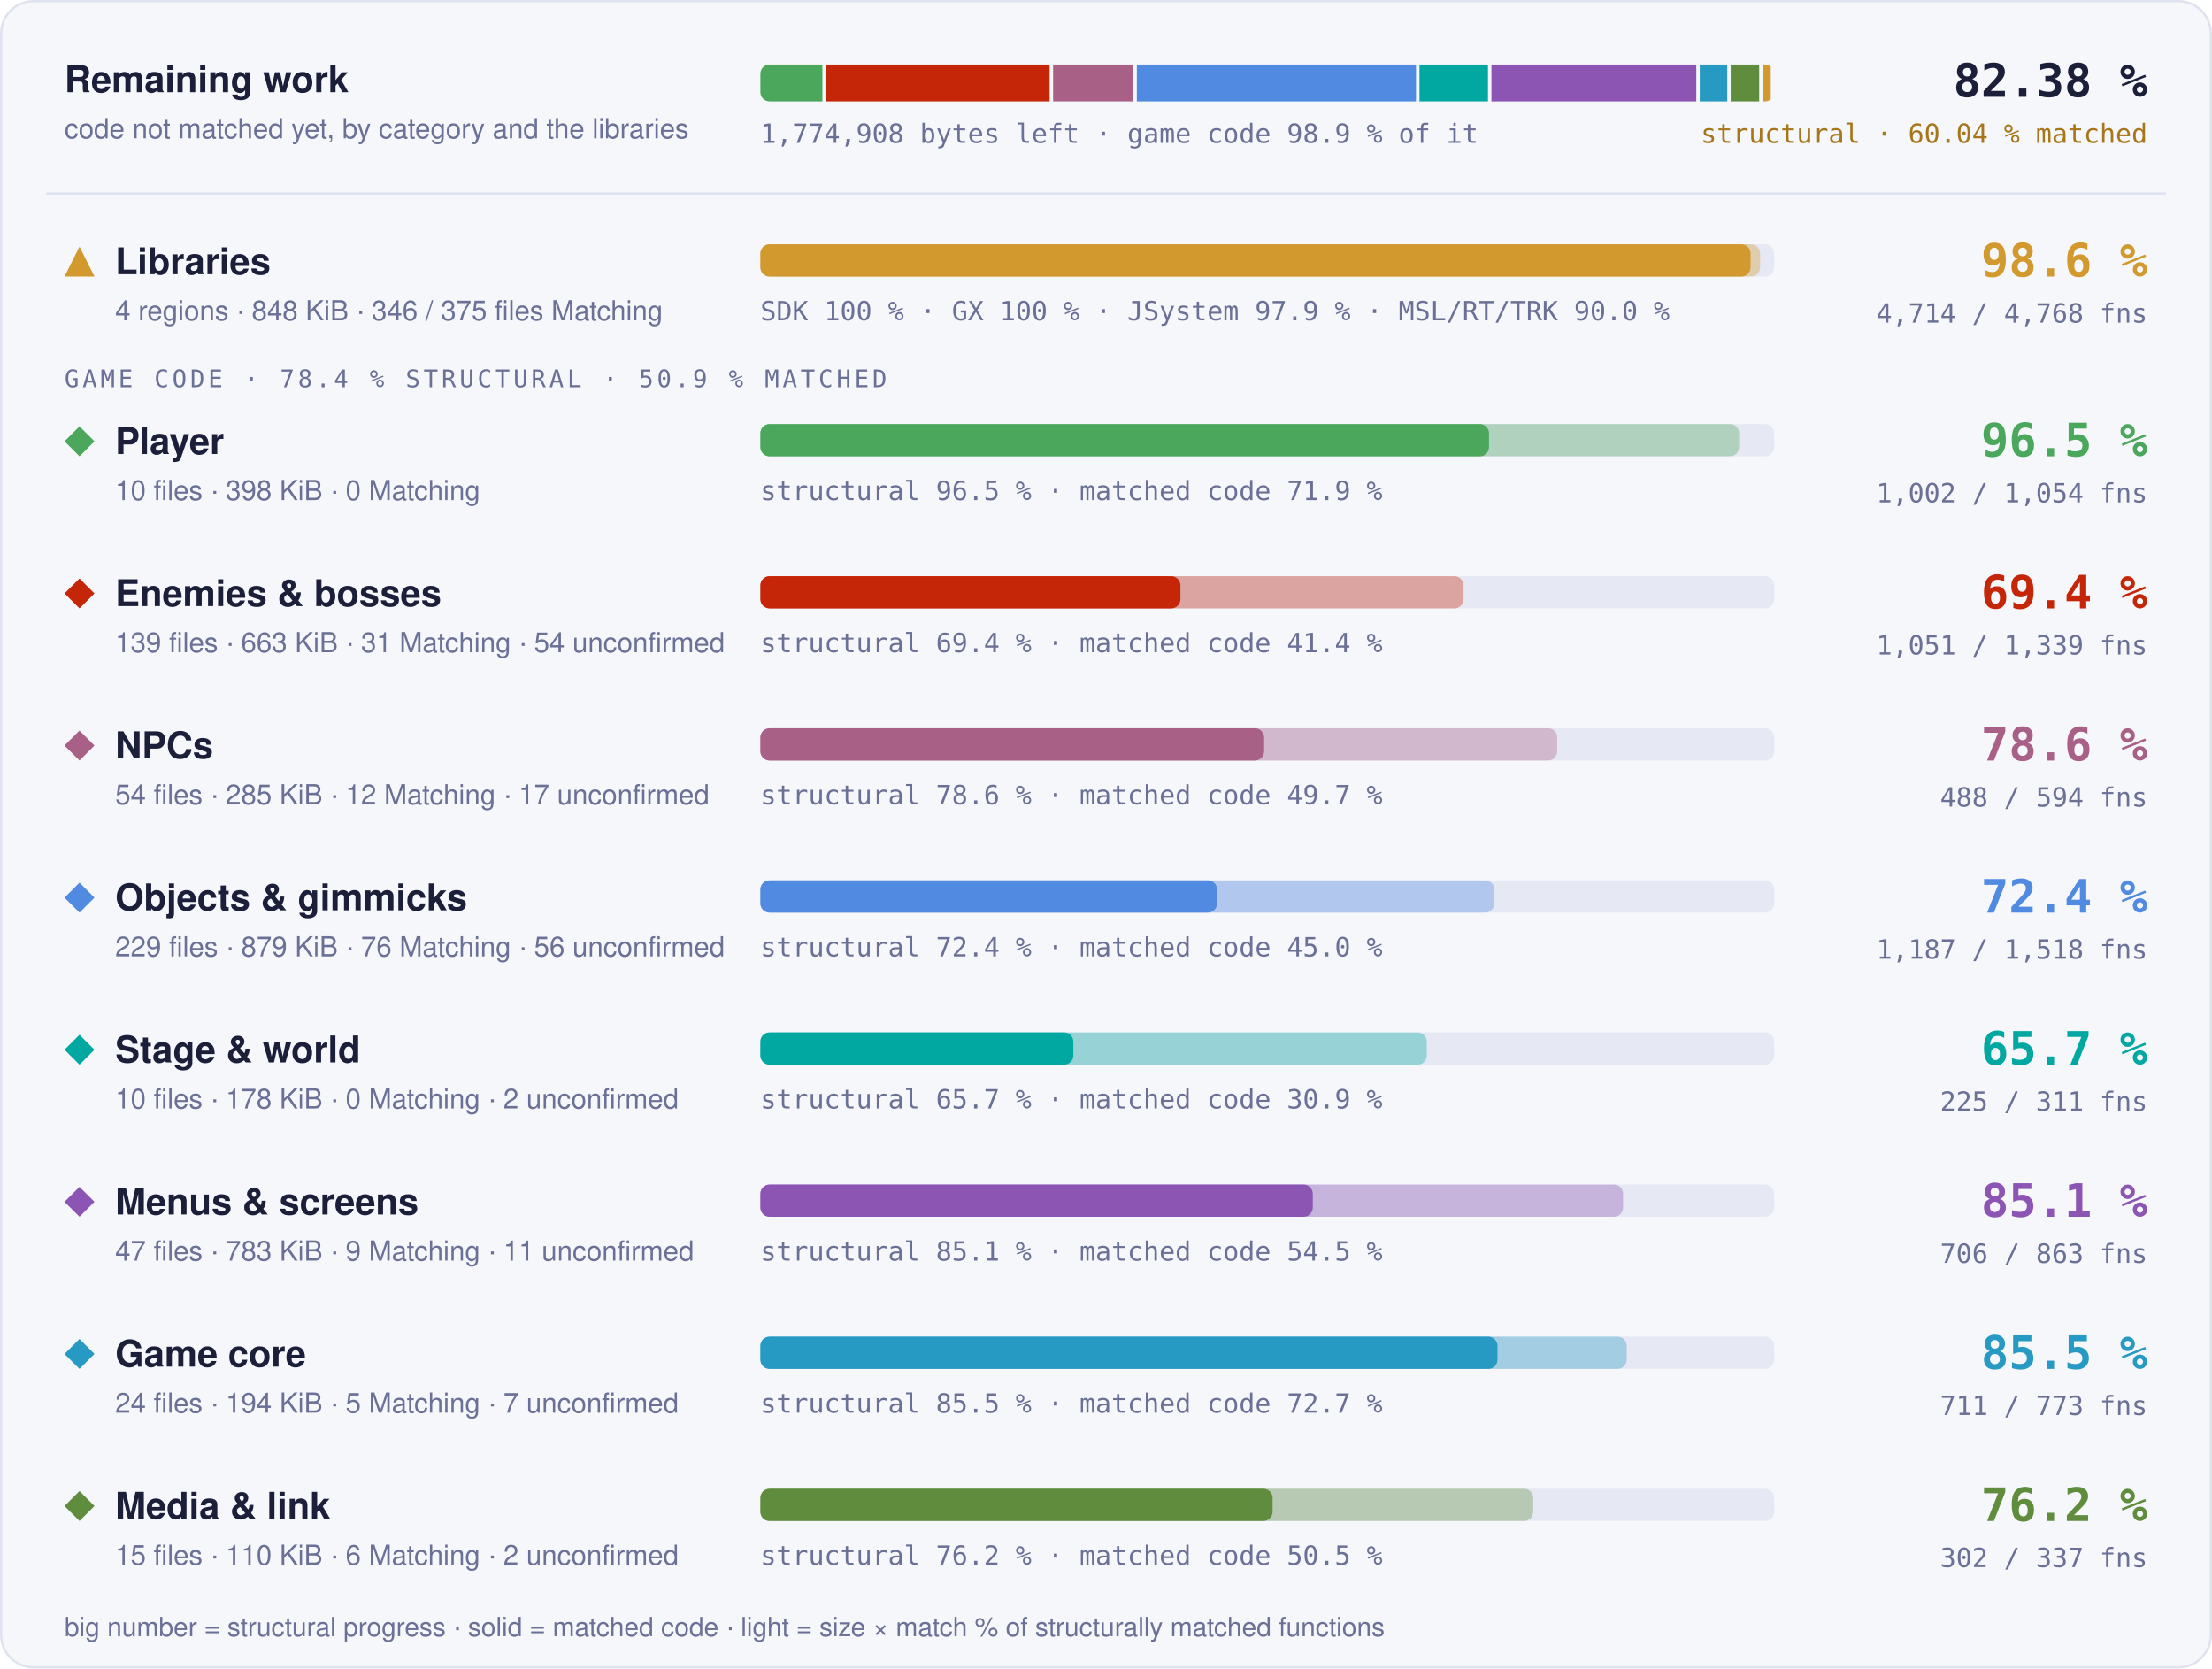
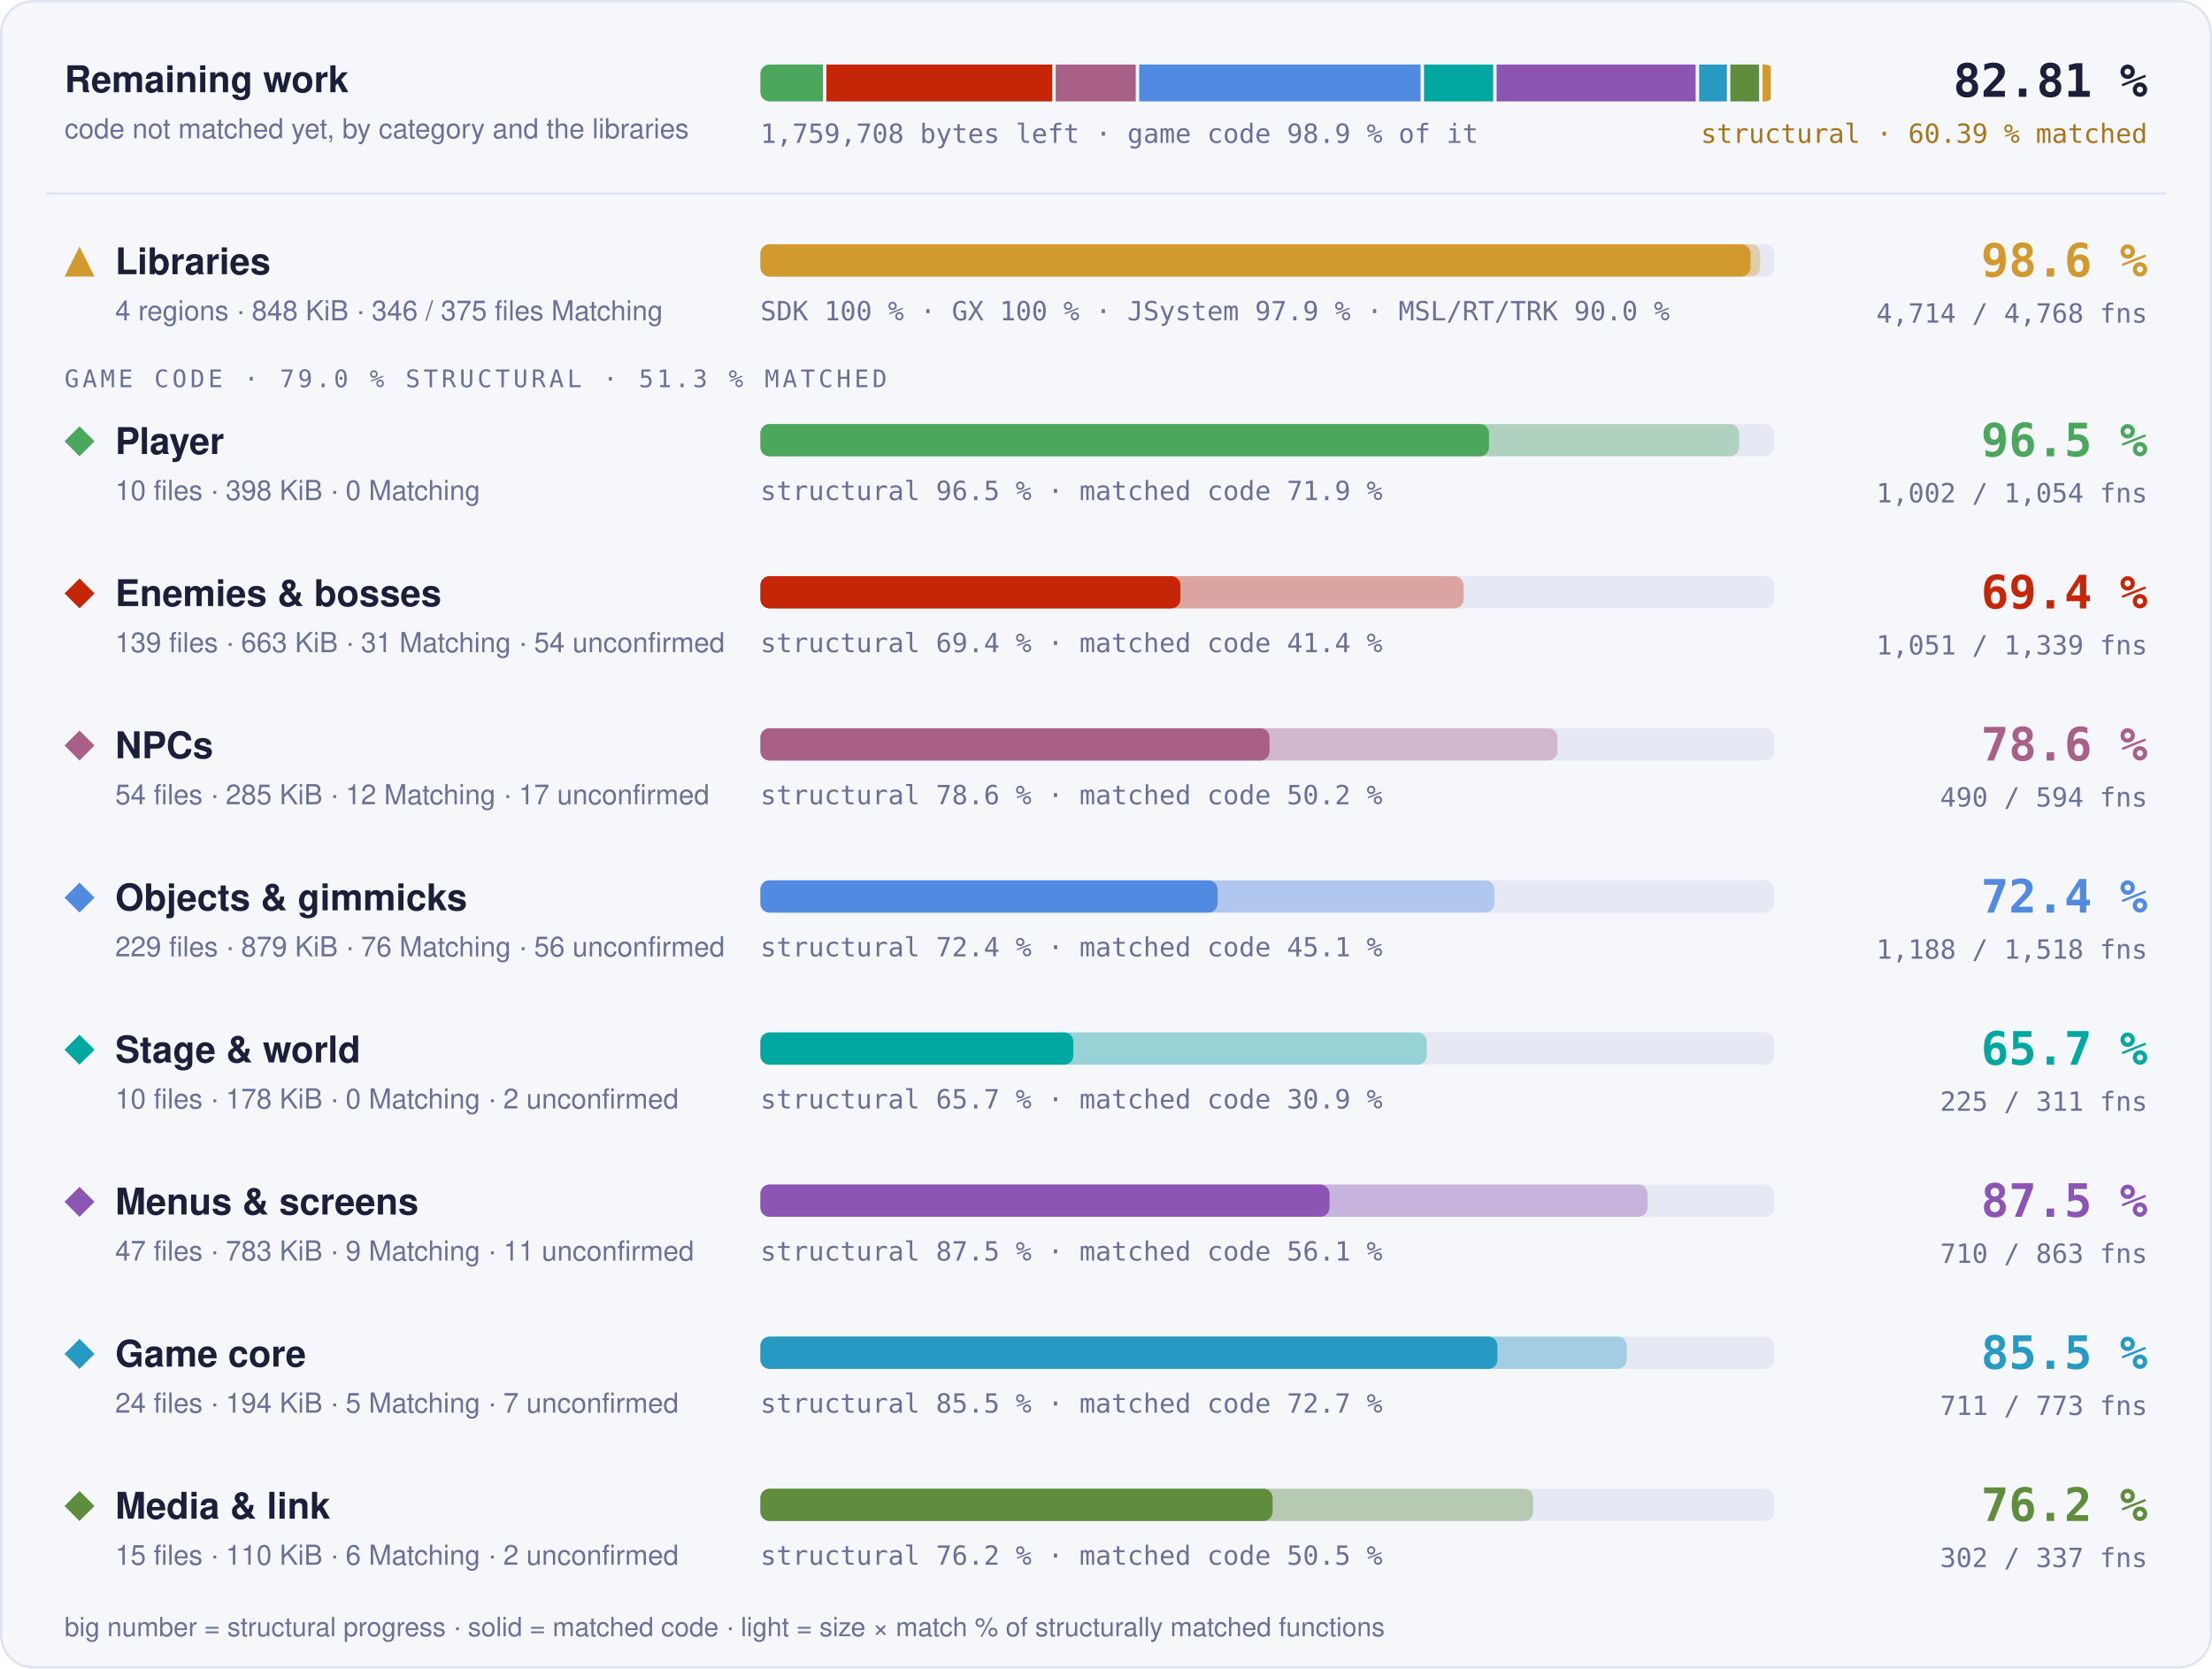
- <svg xmlns="http://www.w3.org/2000/svg" width="960" height="724" viewBox="0 0 960 724" role="img" aria-label="Progress overview: Libraries 98.6 % structural, 97.7 % matched code, 4714 of 4768 functions; Player 96.5 % structural, 71.9 % matched code, 1002 of 1054 functions; Enemies &amp; bosses 69.4 % structural, 41.4 % matched code, 1051 of 1339 functions; NPCs 78.6 % structural, 49.7 % matched code, 488 of 594 functions; Objects &amp; gimmicks 72.4 % structural, 45.0 % matched code, 1187 of 1518 functions; Stage &amp; world 65.7 % structural, 30.9 % matched code, 225 of 311 functions; Menus &amp; screens 85.1 % structural, 54.5 % matched code, 706 of 863 functions; Game core 85.5 % structural, 72.7 % matched code, 711 of 773 functions; Media &amp; link 76.2 % structural, 50.5 % matched code, 302 of 337 functions">
+ <svg xmlns="http://www.w3.org/2000/svg" width="960" height="724" viewBox="0 0 960 724" role="img" aria-label="Progress overview: Libraries 98.6 % structural, 97.7 % matched code, 4714 of 4768 functions; Player 96.5 % structural, 71.9 % matched code, 1002 of 1054 functions; Enemies &amp; bosses 69.4 % structural, 41.4 % matched code, 1051 of 1339 functions; NPCs 78.6 % structural, 50.2 % matched code, 490 of 594 functions; Objects &amp; gimmicks 72.4 % structural, 45.1 % matched code, 1188 of 1518 functions; Stage &amp; world 65.7 % structural, 30.9 % matched code, 225 of 311 functions; Menus &amp; screens 87.5 % structural, 56.1 % matched code, 710 of 863 functions; Game core 85.5 % structural, 72.7 % matched code, 711 of 773 functions; Media &amp; link 76.2 % structural, 50.5 % matched code, 302 of 337 functions">
  <style>text { font-family: -apple-system, BlinkMacSystemFont, 'Segoe UI', Helvetica, Arial, sans-serif; } .mono { font-family: ui-monospace, SFMono-Regular, 'SF Mono', Menlo, Consolas, monospace; } .grow { transform-box: fill-box; transform-origin: 0 50%; animation: grow 1.4s cubic-bezier(.2,.8,.2,1) both; } @keyframes grow { from { transform: scaleX(0); } } @media (prefers-reduced-motion: reduce) { * { animation: none !important; } }</style>
  <rect x="0.5" y="0.5" width="959" height="723" rx="14" fill="#f6f7fb" stroke="#dfe2ef" />
  <text x="28" y="40" font-size="16" font-weight="700" fill="#1b1f3a">Remaining work</text>
  <text x="28" y="60" font-size="12" fill="#6b7096">code not matched yet, by category and the libraries</text>
  <clipPath id="rw">
    <rect x="330" y="28" width="440" height="16" rx="4" />
  </clipPath>
  <g clip-path="url(#rw)">
-     <rect class="grow" x="330.00" y="28" width="26.92" height="16" fill="#4aa75c" />
-     <rect class="grow" x="358.42" y="28" width="97.12" height="16" fill="#c52607" />
-     <rect class="grow" x="457.04" y="28" width="34.84" height="16" fill="#a96087" />
-     <rect class="grow" x="493.38" y="28" width="121.16" height="16" fill="#508ae1" />
-     <rect class="grow" x="616.04" y="28" width="29.74" height="16" fill="#00a8a1" />
-     <rect class="grow" x="647.28" y="28" width="88.91" height="16" fill="#8c55b4" />
-     <rect class="grow" x="737.69" y="28" width="11.94" height="16" fill="#269ac2" />
-     <rect class="grow" x="751.12" y="28" width="12.36" height="16" fill="#608c3d" />
-     <rect class="grow" x="764.99" y="28" width="3.51" height="16" fill="#d29a2e" />
+     <rect class="grow" x="330.00" y="28" width="27.16" height="16" fill="#4aa75c" />
+     <rect class="grow" x="358.66" y="28" width="97.97" height="16" fill="#c52607" />
+     <rect class="grow" x="458.14" y="28" width="34.76" height="16" fill="#a96087" />
+     <rect class="grow" x="494.40" y="28" width="122.11" height="16" fill="#508ae1" />
+     <rect class="grow" x="618.02" y="28" width="30.01" height="16" fill="#00a8a1" />
+     <rect class="grow" x="649.52" y="28" width="86.38" height="16" fill="#8c55b4" />
+     <rect class="grow" x="737.41" y="28" width="12.05" height="16" fill="#269ac2" />
+     <rect class="grow" x="750.96" y="28" width="12.48" height="16" fill="#608c3d" />
+     <rect class="grow" x="764.94" y="28" width="3.56" height="16" fill="#d29a2e" />
  </g>
-   <text x="330" y="62" class="mono" font-size="11.5" fill="#6b7096">1,774,908 bytes left · game code 98.9 % of it</text>
-   <text x="932" y="42" text-anchor="end" class="mono" font-size="20" font-weight="700" fill="#1b1f3a">82.38 %</text>
-   <text x="932" y="62" text-anchor="end" class="mono" font-size="11.5" fill="#a8761a">structural · 60.04 % matched</text>
+   <text x="330" y="62" class="mono" font-size="11.5" fill="#6b7096">1,759,708 bytes left · game code 98.9 % of it</text>
+   <text x="932" y="42" text-anchor="end" class="mono" font-size="20" font-weight="700" fill="#1b1f3a">82.81 %</text>
+   <text x="932" y="62" text-anchor="end" class="mono" font-size="11.5" fill="#a8761a">structural · 60.39 % matched</text>
  <line x1="20" x2="940" y1="84" y2="84" stroke="#dfe2ef" />
  <g fill="#d29a2e">
    <path d="M34.5 107L41 120L28 120Z" />
  </g>
  <text x="50" y="119" font-size="16" font-weight="700" fill="#1b1f3a">Libraries</text>
  <text x="50" y="139" font-size="12" fill="#6b7096">4 regions · 848 KiB · 346 / 375 files Matching</text>
  <rect x="330" y="106" width="440" height="14" rx="4" fill="#e6e8f3" />
  <rect class="grow" style="animation-delay:0.0s" x="330" y="106" width="433.89" height="14" rx="4" fill="#d29a2e" fill-opacity="0.35" />
  <rect class="grow" style="animation-delay:0.0s" x="330" y="106" width="429.75" height="14" rx="4" fill="#d29a2e" />
  <text x="330" y="139" class="mono" font-size="11.5" fill="#6b7096">SDK 100 % · GX 100 % · JSystem 97.9 % · MSL/RT/TRK 90.0 %</text>
  <text x="932" y="120" text-anchor="end" class="mono" font-size="20" font-weight="700" fill="#d29a2e">98.6 %</text>
  <text x="932" y="140" text-anchor="end" class="mono" font-size="11.5" fill="#6b7096">4,714 / 4,768 fns</text>
-   <text x="28" y="168" class="mono" font-size="10.5" letter-spacing="0.14em" fill="#6b7096">GAME CODE · 78.4 % STRUCTURAL · 50.9 % MATCHED</text>
+   <text x="28" y="168" class="mono" font-size="10.5" letter-spacing="0.14em" fill="#6b7096">GAME CODE · 79.0 % STRUCTURAL · 51.3 % MATCHED</text>
  <g fill="#4aa75c">
    <path d="M34.5 185L41 191.5L34.5 198L28 191.5Z" />
  </g>
  <text x="50" y="197" font-size="16" font-weight="700" fill="#1b1f3a">Player</text>
  <text x="50" y="217" font-size="12" fill="#6b7096">10 files · 398 KiB · 0 Matching</text>
  <rect x="330" y="184" width="440" height="14" rx="4" fill="#e6e8f3" />
  <rect class="grow" style="animation-delay:0.1s" x="330" y="184" width="424.77" height="14" rx="4" fill="#4aa75c" fill-opacity="0.35" />
  <rect class="grow" style="animation-delay:0.1s" x="330" y="184" width="316.23" height="14" rx="4" fill="#4aa75c" />
  <text x="330" y="217" class="mono" font-size="11.5" fill="#6b7096">structural 96.5 % · matched code 71.9 %</text>
  <text x="932" y="198" text-anchor="end" class="mono" font-size="20" font-weight="700" fill="#4aa75c">96.5 %</text>
  <text x="932" y="218" text-anchor="end" class="mono" font-size="11.5" fill="#6b7096">1,002 / 1,054 fns</text>
  <g fill="#c52607">
    <path d="M34.5 251L41 257.5L34.5 264L28 257.5Z" />
  </g>
  <text x="50" y="263" font-size="16" font-weight="700" fill="#1b1f3a">Enemies &amp; bosses</text>
  <text x="50" y="283" font-size="12" fill="#6b7096">139 files · 663 KiB · 31 Matching · 54 unconfirmed</text>
  <rect x="330" y="250" width="440" height="14" rx="4" fill="#e6e8f3" />
-   <rect class="grow" style="animation-delay:0.2s" x="330" y="250" width="305.18" height="14" rx="4" fill="#c52607" fill-opacity="0.35" />
+   <rect class="grow" style="animation-delay:0.2s" x="330" y="250" width="305.19" height="14" rx="4" fill="#c52607" fill-opacity="0.35" />
  <rect class="grow" style="animation-delay:0.2s" x="330" y="250" width="182.30" height="14" rx="4" fill="#c52607" />
  <text x="330" y="283" class="mono" font-size="11.5" fill="#6b7096">structural 69.4 % · matched code 41.4 %</text>
  <text x="932" y="264" text-anchor="end" class="mono" font-size="20" font-weight="700" fill="#c52607">69.4 %</text>
  <text x="932" y="284" text-anchor="end" class="mono" font-size="11.5" fill="#6b7096">1,051 / 1,339 fns</text>
  <g fill="#a96087">
    <path d="M34.5 317L41 323.5L34.5 330L28 323.5Z" />
  </g>
  <text x="50" y="329" font-size="16" font-weight="700" fill="#1b1f3a">NPCs</text>
  <text x="50" y="349" font-size="12" fill="#6b7096">54 files · 285 KiB · 12 Matching · 17 unconfirmed</text>
  <rect x="330" y="316" width="440" height="14" rx="4" fill="#e6e8f3" />
-   <rect class="grow" style="animation-delay:0.3s" x="330" y="316" width="345.83" height="14" rx="4" fill="#a96087" fill-opacity="0.35" />
-   <rect class="grow" style="animation-delay:0.3s" x="330" y="316" width="218.63" height="14" rx="4" fill="#a96087" />
-   <text x="330" y="349" class="mono" font-size="11.5" fill="#6b7096">structural 78.6 % · matched code 49.7 %</text>
+   <rect class="grow" style="animation-delay:0.3s" x="330" y="316" width="345.92" height="14" rx="4" fill="#a96087" fill-opacity="0.35" />
+   <rect class="grow" style="animation-delay:0.3s" x="330" y="316" width="220.98" height="14" rx="4" fill="#a96087" />
+   <text x="330" y="349" class="mono" font-size="11.5" fill="#6b7096">structural 78.6 % · matched code 50.2 %</text>
  <text x="932" y="330" text-anchor="end" class="mono" font-size="20" font-weight="700" fill="#a96087">78.6 %</text>
-   <text x="932" y="350" text-anchor="end" class="mono" font-size="11.5" fill="#6b7096">488 / 594 fns</text>
+   <text x="932" y="350" text-anchor="end" class="mono" font-size="11.5" fill="#6b7096">490 / 594 fns</text>
  <g fill="#508ae1">
    <path d="M34.5 383L41 389.5L34.5 396L28 389.5Z" />
  </g>
  <text x="50" y="395" font-size="16" font-weight="700" fill="#1b1f3a">Objects &amp; gimmicks</text>
  <text x="50" y="415" font-size="12" fill="#6b7096">229 files · 879 KiB · 76 Matching · 56 unconfirmed</text>
  <rect x="330" y="382" width="440" height="14" rx="4" fill="#e6e8f3" />
-   <rect class="grow" style="animation-delay:0.4s" x="330" y="382" width="318.58" height="14" rx="4" fill="#508ae1" fill-opacity="0.35" />
-   <rect class="grow" style="animation-delay:0.4s" x="330" y="382" width="198.22" height="14" rx="4" fill="#508ae1" />
-   <text x="330" y="415" class="mono" font-size="11.5" fill="#6b7096">structural 72.4 % · matched code 45.0 %</text>
+   <rect class="grow" style="animation-delay:0.4s" x="330" y="382" width="318.60" height="14" rx="4" fill="#508ae1" fill-opacity="0.35" />
+   <rect class="grow" style="animation-delay:0.4s" x="330" y="382" width="198.43" height="14" rx="4" fill="#508ae1" />
+   <text x="330" y="415" class="mono" font-size="11.5" fill="#6b7096">structural 72.4 % · matched code 45.1 %</text>
  <text x="932" y="396" text-anchor="end" class="mono" font-size="20" font-weight="700" fill="#508ae1">72.4 %</text>
-   <text x="932" y="416" text-anchor="end" class="mono" font-size="11.5" fill="#6b7096">1,187 / 1,518 fns</text>
+   <text x="932" y="416" text-anchor="end" class="mono" font-size="11.5" fill="#6b7096">1,188 / 1,518 fns</text>
  <g fill="#00a8a1">
    <path d="M34.5 449L41 455.5L34.5 462L28 455.5Z" />
  </g>
  <text x="50" y="461" font-size="16" font-weight="700" fill="#1b1f3a">Stage &amp; world</text>
  <text x="50" y="481" font-size="12" fill="#6b7096">10 files · 178 KiB · 0 Matching · 2 unconfirmed</text>
  <rect x="330" y="448" width="440" height="14" rx="4" fill="#e6e8f3" />
  <rect class="grow" style="animation-delay:0.5s" x="330" y="448" width="289.21" height="14" rx="4" fill="#00a8a1" fill-opacity="0.35" />
  <rect class="grow" style="animation-delay:0.5s" x="330" y="448" width="135.82" height="14" rx="4" fill="#00a8a1" />
  <text x="330" y="481" class="mono" font-size="11.5" fill="#6b7096">structural 65.7 % · matched code 30.9 %</text>
  <text x="932" y="462" text-anchor="end" class="mono" font-size="20" font-weight="700" fill="#00a8a1">65.7 %</text>
  <text x="932" y="482" text-anchor="end" class="mono" font-size="11.5" fill="#6b7096">225 / 311 fns</text>
  <g fill="#8c55b4">
    <path d="M34.5 515L41 521.5L34.5 528L28 521.5Z" />
  </g>
  <text x="50" y="527" font-size="16" font-weight="700" fill="#1b1f3a">Menus &amp; screens</text>
  <text x="50" y="547" font-size="12" fill="#6b7096">47 files · 783 KiB · 9 Matching · 11 unconfirmed</text>
  <rect x="330" y="514" width="440" height="14" rx="4" fill="#e6e8f3" />
-   <rect class="grow" style="animation-delay:0.6s" x="330" y="514" width="374.42" height="14" rx="4" fill="#8c55b4" fill-opacity="0.35" />
-   <rect class="grow" style="animation-delay:0.6s" x="330" y="514" width="239.75" height="14" rx="4" fill="#8c55b4" />
-   <text x="330" y="547" class="mono" font-size="11.5" fill="#6b7096">structural 85.1 % · matched code 54.5 %</text>
-   <text x="932" y="528" text-anchor="end" class="mono" font-size="20" font-weight="700" fill="#8c55b4">85.1 %</text>
-   <text x="932" y="548" text-anchor="end" class="mono" font-size="11.5" fill="#6b7096">706 / 863 fns</text>
+   <rect class="grow" style="animation-delay:0.6s" x="330" y="514" width="385.02" height="14" rx="4" fill="#8c55b4" fill-opacity="0.35" />
+   <rect class="grow" style="animation-delay:0.6s" x="330" y="514" width="247.01" height="14" rx="4" fill="#8c55b4" />
+   <text x="330" y="547" class="mono" font-size="11.5" fill="#6b7096">structural 87.5 % · matched code 56.1 %</text>
+   <text x="932" y="528" text-anchor="end" class="mono" font-size="20" font-weight="700" fill="#8c55b4">87.5 %</text>
+   <text x="932" y="548" text-anchor="end" class="mono" font-size="11.5" fill="#6b7096">710 / 863 fns</text>
  <g fill="#269ac2">
    <path d="M34.5 581L41 587.5L34.5 594L28 587.5Z" />
  </g>
  <text x="50" y="593" font-size="16" font-weight="700" fill="#1b1f3a">Game core</text>
  <text x="50" y="613" font-size="12" fill="#6b7096">24 files · 194 KiB · 5 Matching · 7 unconfirmed</text>
  <rect x="330" y="580" width="440" height="14" rx="4" fill="#e6e8f3" />
  <rect class="grow" style="animation-delay:0.7s" x="330" y="580" width="375.98" height="14" rx="4" fill="#269ac2" fill-opacity="0.35" />
  <rect class="grow" style="animation-delay:0.7s" x="330" y="580" width="319.89" height="14" rx="4" fill="#269ac2" />
  <text x="330" y="613" class="mono" font-size="11.5" fill="#6b7096">structural 85.5 % · matched code 72.7 %</text>
  <text x="932" y="594" text-anchor="end" class="mono" font-size="20" font-weight="700" fill="#269ac2">85.5 %</text>
  <text x="932" y="614" text-anchor="end" class="mono" font-size="11.5" fill="#6b7096">711 / 773 fns</text>
  <g fill="#608c3d">
    <path d="M34.5 647L41 653.5L34.5 660L28 653.5Z" />
  </g>
  <text x="50" y="659" font-size="16" font-weight="700" fill="#1b1f3a">Media &amp; link</text>
  <text x="50" y="679" font-size="12" fill="#6b7096">15 files · 110 KiB · 6 Matching · 2 unconfirmed</text>
  <rect x="330" y="646" width="440" height="14" rx="4" fill="#e6e8f3" />
  <rect class="grow" style="animation-delay:0.8s" x="330" y="646" width="335.39" height="14" rx="4" fill="#608c3d" fill-opacity="0.35" />
  <rect class="grow" style="animation-delay:0.8s" x="330" y="646" width="222.30" height="14" rx="4" fill="#608c3d" />
  <text x="330" y="679" class="mono" font-size="11.5" fill="#6b7096">structural 76.2 % · matched code 50.5 %</text>
  <text x="932" y="660" text-anchor="end" class="mono" font-size="20" font-weight="700" fill="#608c3d">76.2 %</text>
  <text x="932" y="680" text-anchor="end" class="mono" font-size="11.5" fill="#6b7096">302 / 337 fns</text>
  <text x="28" y="710" font-size="11.5" fill="#6b7096">big number = structural progress · solid = matched code · light = size × match % of structurally matched functions</text>
</svg>
